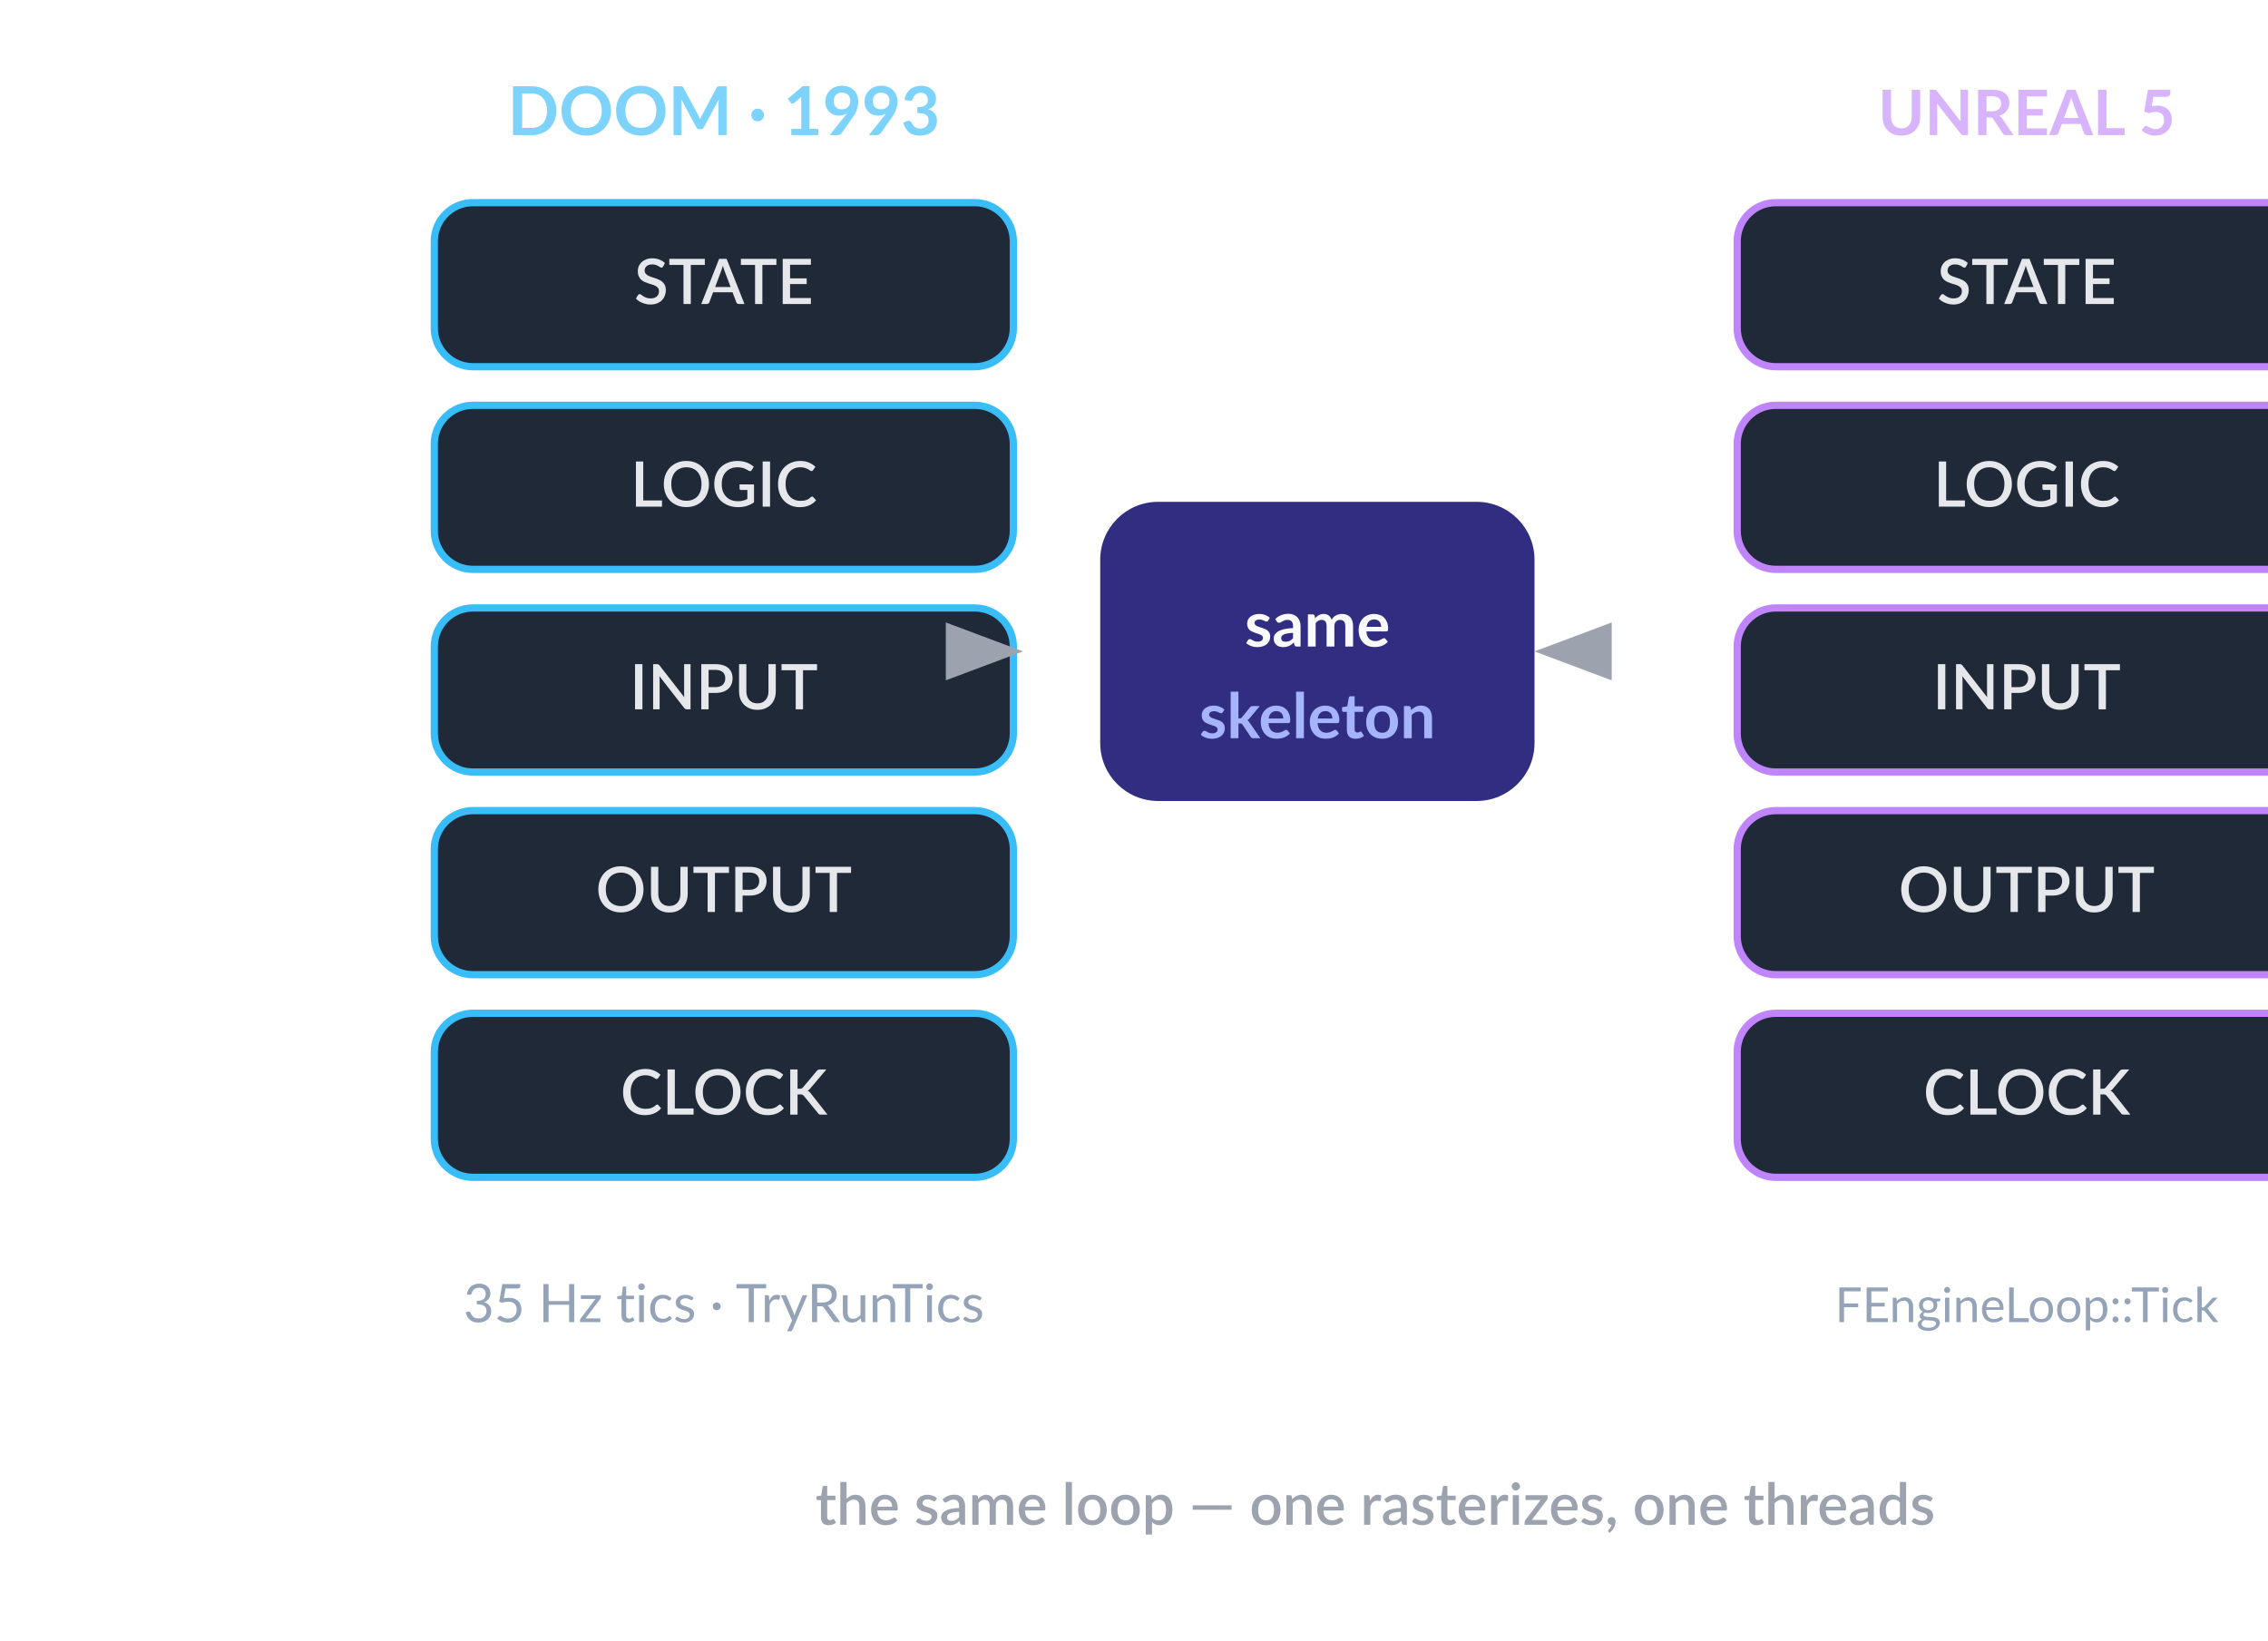
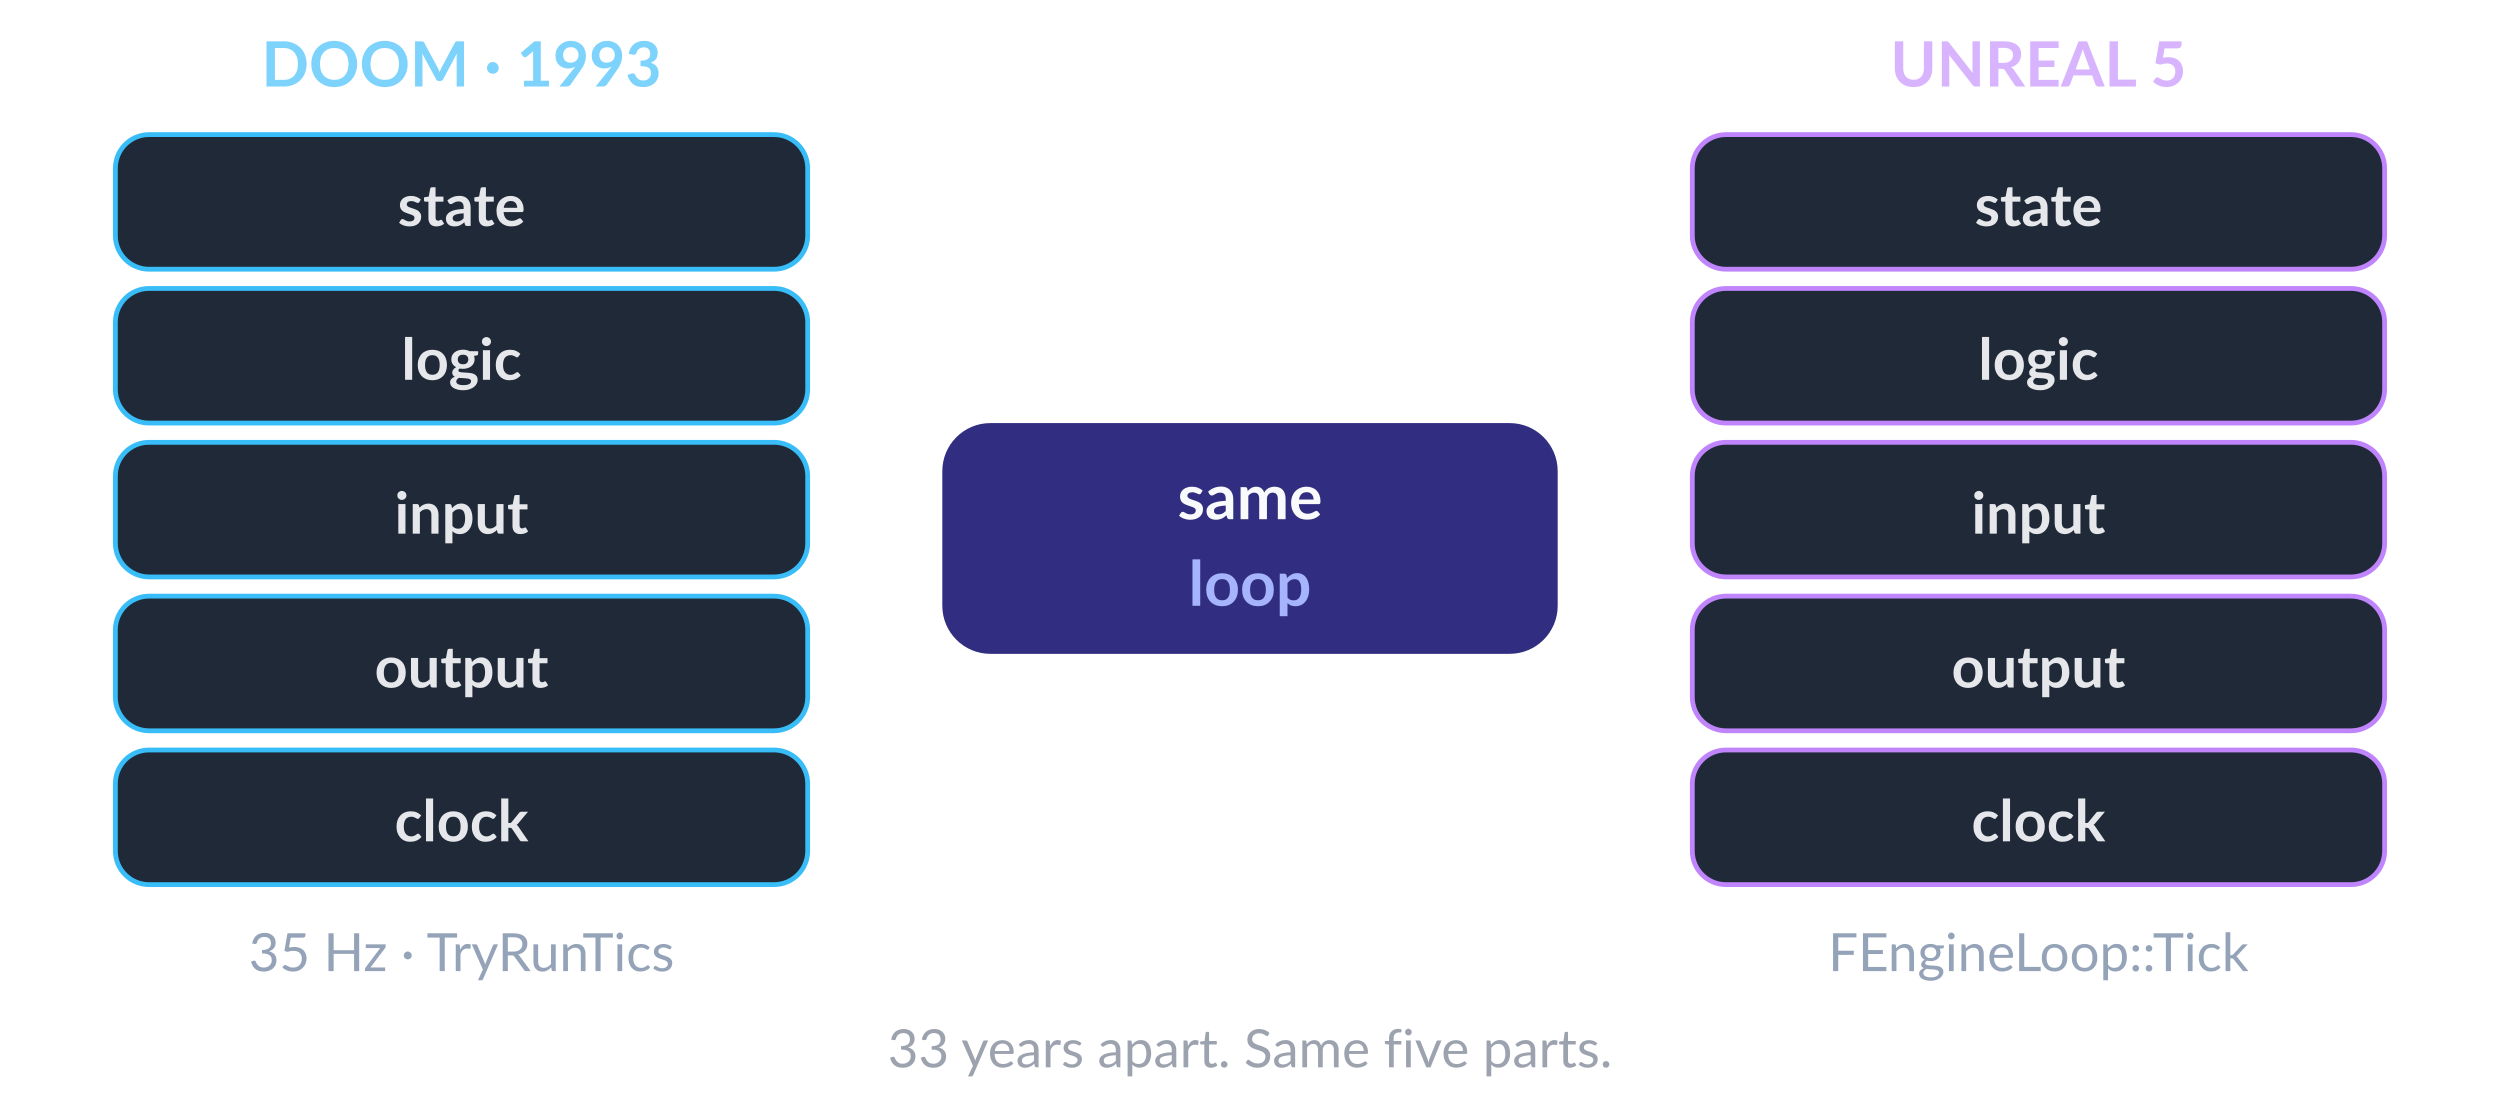
- <svg xmlns="http://www.w3.org/2000/svg" viewBox="0 0 470 340" font-family="Montserrat, Lato, Segoe UI, sans-serif">
-   <text x="150" y="28" font-size="14" font-weight="700" fill="#7DD3FC" text-anchor="middle">DOOM · 1993</text>
-   <g font-size="13" font-weight="600" fill="#E5E7EB" text-anchor="middle">
-     <g>
-       <rect x="90" y="42" width="120" height="34" rx="8" fill="#1F2937" stroke="#38BDF8" stroke-width="1.5" />
-       <text x="150" y="63">STATE</text>
-     </g>
-     <g>
-       <rect x="90" y="84" width="120" height="34" rx="8" fill="#1F2937" stroke="#38BDF8" stroke-width="1.5" />
-       <text x="150" y="105">LOGIC</text>
-     </g>
-     <g>
-       <rect x="90" y="126" width="120" height="34" rx="8" fill="#1F2937" stroke="#38BDF8" stroke-width="1.5" />
-       <text x="150" y="147">INPUT</text>
-     </g>
-     <g>
-       <rect x="90" y="168" width="120" height="34" rx="8" fill="#1F2937" stroke="#38BDF8" stroke-width="1.5" />
-       <text x="150" y="189">OUTPUT</text>
-     </g>
-     <g>
-       <rect x="90" y="210" width="120" height="34" rx="8" fill="#1F2937" stroke="#38BDF8" stroke-width="1.5" />
-       <text x="150" y="231">CLOCK</text>
-     </g>
+ <svg xmlns="http://www.w3.org/2000/svg" viewBox="0 0 520 228" font-family="Montserrat, Lato, Segoe UI, sans-serif">
+   <text x="96" y="18" font-size="13" font-weight="700" fill="#7DD3FC" text-anchor="middle">DOOM · 1993</text>
+   <g font-size="12" font-weight="700" fill="#E5E7EB" text-anchor="middle">
+     <rect x="24" y="28" width="144" height="28" rx="7" fill="#1F2937" stroke="#38BDF8" />
+     <text x="96" y="47">state</text>
+     <rect x="24" y="60" width="144" height="28" rx="7" fill="#1F2937" stroke="#38BDF8" />
+     <text x="96" y="79">logic</text>
+     <rect x="24" y="92" width="144" height="28" rx="7" fill="#1F2937" stroke="#38BDF8" />
+     <text x="96" y="111">input</text>
+     <rect x="24" y="124" width="144" height="28" rx="7" fill="#1F2937" stroke="#38BDF8" />
+     <text x="96" y="143">output</text>
+     <rect x="24" y="156" width="144" height="28" rx="7" fill="#1F2937" stroke="#38BDF8" />
+     <text x="96" y="175">clock</text>
  </g>
-   <text x="150" y="274" font-size="11" fill="#94A3B8" text-anchor="middle">35 Hz tics · TryRunTics</text>
-   <text x="420" y="28" font-size="13" font-weight="700" fill="#D8B4FE" text-anchor="middle">UNREAL 5</text>
-   <g font-size="13" font-weight="600" fill="#E5E7EB" text-anchor="middle">
-     <g>
-       <rect x="360" y="42" width="120" height="34" rx="8" fill="#1F2937" stroke="#C084FC" stroke-width="1.5" />
-       <text x="420" y="63">STATE</text>
-     </g>
-     <g>
-       <rect x="360" y="84" width="120" height="34" rx="8" fill="#1F2937" stroke="#C084FC" stroke-width="1.5" />
-       <text x="420" y="105">LOGIC</text>
-     </g>
-     <g>
-       <rect x="360" y="126" width="120" height="34" rx="8" fill="#1F2937" stroke="#C084FC" stroke-width="1.5" />
-       <text x="420" y="147">INPUT</text>
-     </g>
-     <g>
-       <rect x="360" y="168" width="120" height="34" rx="8" fill="#1F2937" stroke="#C084FC" stroke-width="1.5" />
-       <text x="420" y="189">OUTPUT</text>
-     </g>
-     <g>
-       <rect x="360" y="210" width="120" height="34" rx="8" fill="#1F2937" stroke="#C084FC" stroke-width="1.5" />
-       <text x="420" y="231">CLOCK</text>
-     </g>
+   <text x="96" y="202" font-size="11" fill="#94A3B8" text-anchor="middle">35 Hz · TryRunTics</text>
+   <rect x="196" y="88" width="128" height="48" rx="10" fill="#312E81" />
+   <text x="260" y="108" font-size="13" font-weight="700" fill="#F9FAFB" text-anchor="middle">same</text>
+   <text x="260" y="126" font-size="13" font-weight="700" fill="#A5B4FC" text-anchor="middle">loop</text>
+   <text x="424" y="18" font-size="13" font-weight="700" fill="#D8B4FE" text-anchor="middle">UNREAL 5</text>
+   <g font-size="12" font-weight="700" fill="#E5E7EB" text-anchor="middle">
+     <rect x="352" y="28" width="144" height="28" rx="7" fill="#1F2937" stroke="#C084FC" />
+     <text x="424" y="47">state</text>
+     <rect x="352" y="60" width="144" height="28" rx="7" fill="#1F2937" stroke="#C084FC" />
+     <text x="424" y="79">logic</text>
+     <rect x="352" y="92" width="144" height="28" rx="7" fill="#1F2937" stroke="#C084FC" />
+     <text x="424" y="111">input</text>
+     <rect x="352" y="124" width="144" height="28" rx="7" fill="#1F2937" stroke="#C084FC" />
+     <text x="424" y="143">output</text>
+     <rect x="352" y="156" width="144" height="28" rx="7" fill="#1F2937" stroke="#C084FC" />
+     <text x="424" y="175">clock</text>
  </g>
-   <text x="420" y="274" font-size="10" fill="#94A3B8" text-anchor="middle">FEngineLoop::Tick</text>
-   <rect x="228" y="104" width="90" height="62" rx="12" fill="#312E81" />
-   <text x="273" y="134" font-size="13" font-weight="700" fill="#F9FAFB" text-anchor="middle">same</text>
-   <text x="273" y="153" font-size="13" font-weight="700" fill="#A5B4FC" text-anchor="middle">skeleton</text>
-   <polygon points="212,135 196,129 196,141" fill="#9CA3AF" />
-   <polygon points="318,135 334,129 334,141" fill="#9CA3AF" />
-   <text x="285" y="316" font-size="12" font-weight="600" fill="#9CA3AF" text-anchor="middle">the same loop — one rasterizes, one threads</text>
+   <text x="424" y="202" font-size="11" fill="#94A3B8" text-anchor="middle">FEngineLoop::Tick</text>
+   <text x="260" y="222" font-size="11" fill="#9CA3AF" text-anchor="middle">33 years apart. Same five parts.</text>
</svg>
